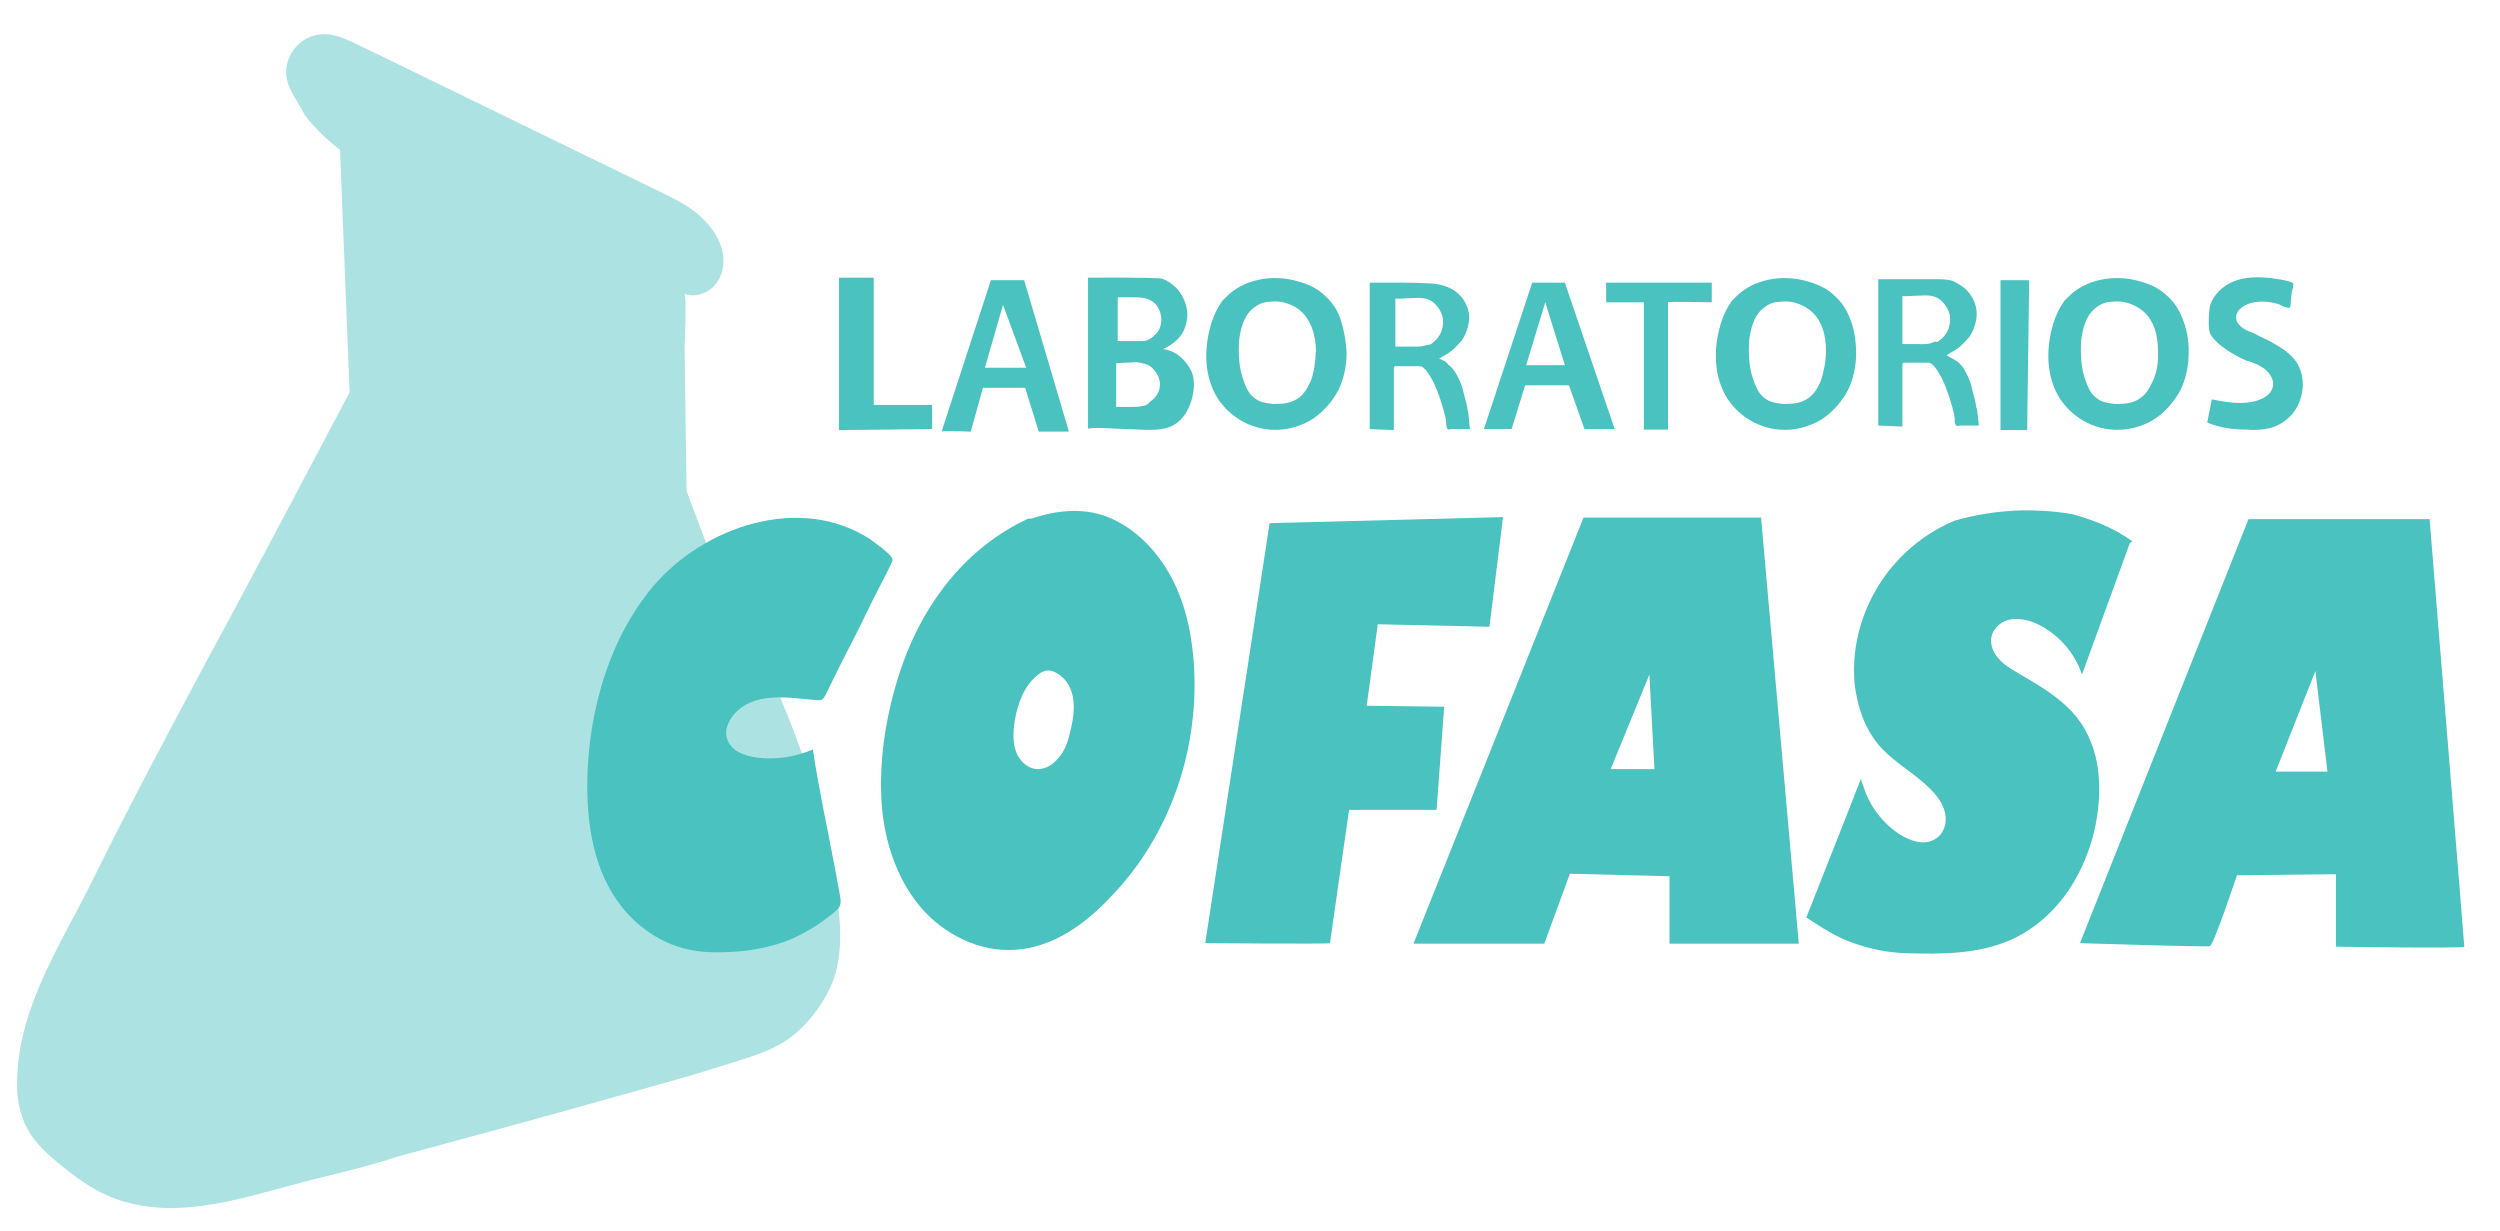
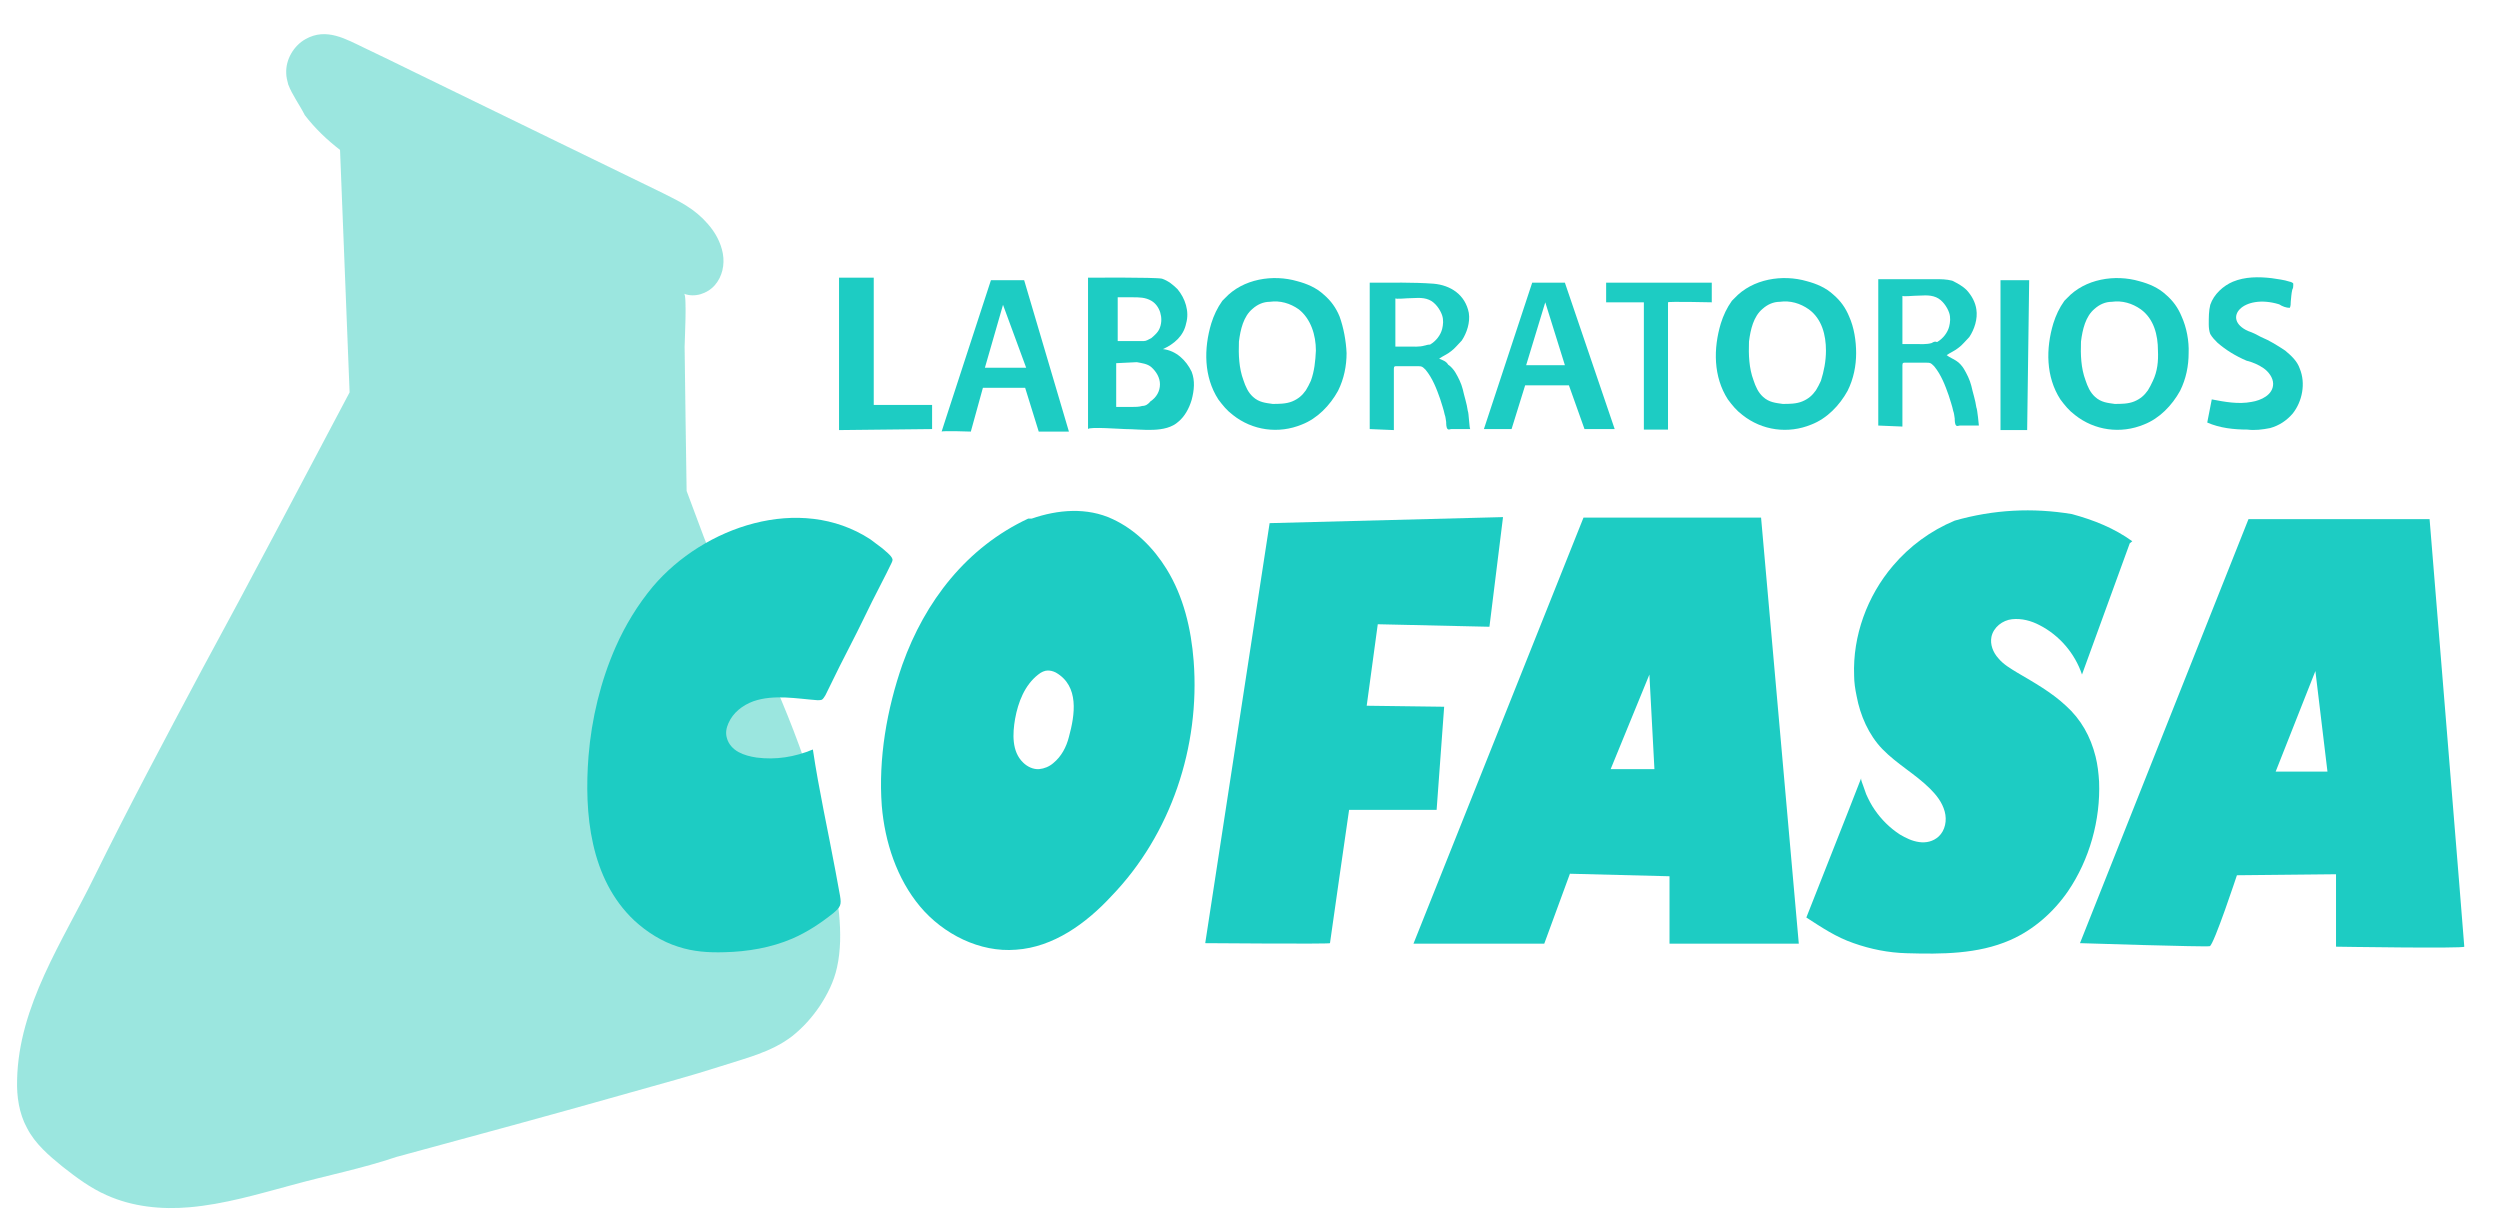
<svg xmlns="http://www.w3.org/2000/svg" version="1.1" id="Capa_1" x="0px" y="0px" viewBox="0 0 497 244.6" style="enable-background:new 0 0 497 244.6;" xml:space="preserve">
  <style type="text/css">
- 	.st0{opacity:0.46;fill:#4AC2C0;}
- 	.st1{fill:#4AC2C0;}
+ 	.st0{opacity:0.46;fill:#24C9B9;enable-background:new    ;}
+ 	.st1{fill:#1DCCC3;}
	.st2{display:none;fill:none;}
</style>
  <path class="st0" d="M57.3,16.8c-0.2-0.8-0.4-1.5-0.4-2.3c-0.1-2.7,1.5-5.4,3.8-6.7c4.2-2.4,8.1,0,11.9,1.8  c3.3,1.6,6.7,3.2,10.1,4.9c9,4.4,17.9,8.7,26.9,13.1c7.4,3.6,14.8,7.2,22.2,10.8c3.4,1.7,6.3,3.1,8.9,6.1c1.5,1.7,2.6,3.7,3,5.9  s-0.1,4.6-1.6,6.3s-4,2.5-6.1,1.7c0.6,0.2,0.1,9.7,0.1,10.5c0.1,5.1,0.1,10.1,0.2,15.2c0.1,4.5,0.1,9,0.2,13.5l3.4,9.1  c1.3,3.6,3.5,7,5.2,10.4c1.8,3.6,3.6,7.3,5.3,11c3.5,7.5,6.8,15.2,9.5,23c2.2,6.6,4.1,13.2,5.3,20.1c1.2,6.6,2.7,14.4,1.2,21.1  c-0.6,2.8-1.9,5.4-3.5,7.8c-1.5,2.2-3.2,4.1-5.3,5.8c-4.2,3.3-9.5,4.5-14.4,6.1c-5.9,1.9-11.9,3.5-17.9,5.2  c-15.5,4.4-31,8.6-46.5,12.8c-6.8,2.3-13.9,3.7-20.8,5.6c-6.7,1.8-13.4,3.8-20.3,4.4c-5.6,0.5-11.4-0.1-16.5-2.4  c-3.2-1.4-6-3.5-8.8-5.7c-2.7-2.2-5.4-4.5-7-7.6c-1.6-2.9-2.1-6.3-2-9.6c0.3-14.8,9.1-27.6,15.4-40.5c6.8-13.8,14-27.3,21.2-40.8  C50,115,59.7,96.5,69.5,78l-1.9-48.2c-2.6-2-5-4.3-7-6.9C59.6,20.9,58.1,18.9,57.3,16.8z" />
  <path class="st1" d="M177.4,111.1c0.1,0.2,0,0.5-0.2,0.9c-0.6,1.3-1.3,2.6-1.9,3.8c-1.3,2.5-2.6,5.1-3.8,7.6  c-1.5,3.1-3.1,6.1-4.6,9.1c-0.9,1.9-1.9,3.8-2.8,5.7c-0.2,0.3-0.4,0.7-0.7,0.9c-0.3,0.1-0.6,0.1-0.9,0.1c-4.1-0.3-8.6-1.2-12.7,0.2  c-2.2,0.8-4.1,2.3-5,4.4c-0.4,0.9-0.6,1.9-0.3,2.9c0.3,1.2,1.2,2.2,2.3,2.8s2.3,0.9,3.6,1.1c3.8,0.5,7.6-0.1,11.2-1.6  c1.2,8.1,3,16.1,4.5,24.2c0.3,1.6,0.6,3.3,0.9,4.9c0.3,1.8,0.1,2.2-1.3,3.4c-2.5,2-5.2,3.8-8.2,5.1c-4.2,1.8-8.9,2.6-13.5,2.7  c-3.1,0.1-6.2-0.1-9.2-1.1c-3.2-1-6.2-2.9-8.7-5.2c-8.8-8.3-10-21.3-9.1-32.7c0.6-7.4,2.4-14.9,5.4-21.7c1.9-4.3,4.4-8.4,7.4-12  c10.1-11.9,29.2-18.5,43.2-9.4c0.8,0.6,1.6,1.2,2.4,1.8C175.8,109.4,177.2,110.4,177.4,111.1z" />
  <path class="st1" d="M237.3,131.4c-0.5-6.4-2-12.8-5.4-18.3c-2.6-4.2-6.2-7.8-10.7-9.9c-5.1-2.4-10.9-1.9-16.1-0.1h-0.7  c-12.2,5.7-20.5,16.4-25,29c-3.1,8.9-4.8,18.7-4.1,28.1c0.6,7.2,3,14.5,7.6,20s11.9,9.2,19.1,8.6c7.4-0.5,13.9-5.2,18.9-10.6  C232.8,165.9,238.6,148.4,237.3,131.4z M212.5,146.5c-0.5,2-1.5,3.9-3.1,5.2c-0.8,0.7-1.8,1.1-2.8,1.2c-1.2,0.1-2.4-0.5-3.2-1.3  c-2.3-2.2-2.1-5.8-1.6-8.7c0.6-3.3,1.9-6.7,4.6-8.8c0.6-0.5,1.3-0.8,1.9-0.8c0.5,0,1,0.1,1.6,0.4  C214.6,136.4,213.7,142.1,212.5,146.5z" />
  <path class="st1" d="M252.4,104l-12.8,83.5c0,0,24.8,0.2,24.8,0s3.8-26.5,3.8-26.5h17.4l1.5-20.5l-15.4-0.2l2.2-16.2l22.2,0.5  l2.7-21.8L252.4,104z" />
  <path class="st1" d="M357.6,187.6l-7.5-84.7h-35.3L281,187.6h26l5.1-13.9l19.8,0.5v13.4H357.6L357.6,187.6z M320.2,152.9l7.7-18.8  l1,18.8H320.2z" />
  <path class="st1" d="M423.4,108c-3.2,8.7-6.3,17.4-9.5,26.1c-1.4-4.2-4.5-7.8-8.4-9.8c-1.7-0.9-3.6-1.4-5.5-1.2s-3.7,1.6-4.1,3.5  c-0.3,1.5,0.3,3.1,1.4,4.3c1,1.2,2.4,2,3.7,2.8c3.4,2,6.8,3.9,9.7,6.6c3,2.7,4.9,6.1,5.9,10.1c0.4,1.6,0.6,3.3,0.7,5  c0.3,7.6-1.9,15.5-6.2,21.8c-2.9,4.2-6.9,7.7-11.5,9.7c-6.4,2.8-13.6,2.8-20.6,2.6c-3.6-0.1-7.1-0.8-10.5-2  c-3.5-1.2-6.3-3.1-9.4-5.1c3.6-9.2,7.3-18.4,10.9-27.7c-0.1,0.3,0.3,1.2,0.4,1.5c0.2,0.6,0.4,1.1,0.6,1.7c0.5,1.1,1,2.1,1.7,3.1  c1.3,1.9,3,3.6,5,4.9c1.2,0.7,2.4,1.3,3.8,1.5s2.8-0.1,3.9-1.1c1.3-1.2,1.7-3.2,1.2-5s-1.6-3.2-2.9-4.5c-2.9-2.9-6.6-4.9-9.5-7.9  c-2.7-2.8-4.4-6.7-5.1-10.5c-0.3-1.4-0.5-2.8-0.5-4.1c-0.3-7.9,2.6-15.8,7.7-21.8c3.3-3.9,7.5-7,12.3-9c7.7-2.2,15.5-2.6,23.3-1.3  c4.4,1.2,8.4,2.8,12,5.4" />
  <path class="st1" d="M483,103.2h-36l-33.5,84.3c0,0,25,0.8,25.8,0.6s5.4-14.1,5.4-14.1l19.7-0.2v14.4c0,0,25.5,0.4,25.5,0  C489.9,187.7,483,103.2,483,103.2z M452.4,153.4l7.9-20l2.4,20H452.4z" />
  <polygon class="st1" points="166.8,55.2 166.8,85.5 185.3,85.3 185.3,80.5 173.7,80.5 173.7,55.2 " />
  <path class="st1" d="M203.6,55.7H197c0,0-9.9,30.3-9.8,30.1c0.2-0.2,5.8,0,5.8,0l2.4-8.7h8.4l2.7,8.7h6L203.6,55.7z M195.8,73.1  l3.6-12.5l4.6,12.5H195.8z" />
  <path class="st1" d="M231.2,69.4c2.2-1,4.1-2.6,4.6-5.1c0.7-2.4-0.2-5-1.7-6.8c-0.9-0.9-1.9-1.7-3.1-2.1c-1.4-0.3-14.7-0.2-14.7-0.2  v30.1c0.2-0.5,6.7,0,7.4,0c3.3,0,8,0.9,10.6-1.5c1.2-1,2.1-2.6,2.6-4.3c0.5-1.9,0.7-3.8,0-5.6C235.8,71.6,233.8,69.7,231.2,69.4z   M227.1,80.7c-0.7,0.2-1.4,0.2-2.1,0.2c-0.2,0-3.1,0-3.1,0v-8.7c0,0,3.8-0.2,4.1-0.2c1,0.2,2.1,0.3,2.9,1c1,0.9,1.7,2.1,1.7,3.4  c0,1.4-0.7,2.6-1.9,3.4C228.3,80.3,227.8,80.7,227.1,80.7z M227.4,67.8c-0.3,0-0.5,0-0.9,0c-1.5,0-2.9,0-4.3,0v-8.7c0,0,2.7,0,2.9,0  c1.4,0,2.6,0,3.8,0.7c1.7,1,2.4,3.4,1.7,5.3c-0.3,0.9-1,1.5-1.7,2.1C228.3,67.5,227.9,67.8,227.4,67.8z" />
  <path class="st1" d="M266.3,62.9C266.1,62.9,266.1,62.9,266.3,62.9c-0.7-1.7-1.7-3.1-3.1-4.3c-1.5-1.4-3.4-2.2-5.3-2.7  c-4.8-1.4-10.8-0.5-14.4,3.4c-0.2,0.2-0.3,0.3-0.5,0.5c-1,1.4-1.7,2.9-2.2,4.5c-1.5,5-1.5,10.6,1.4,15.1c0.9,1.2,1.7,2.2,2.9,3.1  c3.9,3.1,9.1,3.8,13.7,1.9c3.1-1.2,5.6-3.8,7.2-6.7c1.2-2.4,1.7-5,1.7-7.5C267.6,67.8,267.1,65.1,266.3,62.9z M260.6,75.7  c-0.3,0.7-0.7,1.4-1,1.9c-0.7,1-1.5,1.7-2.7,2.2s-2.7,0.5-3.9,0.5c-1.4-0.2-2.7-0.3-3.9-1.4c-1-0.9-1.5-2.1-1.9-3.3  c-0.9-2.4-1-5.1-0.9-7.7c0.3-2.4,0.9-5,2.7-6.5c1-0.9,2.2-1.4,3.4-1.4c2.1-0.3,4.1,0.3,5.8,1.5c2.4,1.9,3.4,5.1,3.4,8.2  C261.5,71.8,261.3,73.8,260.6,75.7z" />
  <path class="st1" d="M367.6,62.9L367.6,62.9c-0.7-1.7-1.7-3.1-3.1-4.3c-1.5-1.4-3.4-2.2-5.3-2.7c-4.8-1.4-10.8-0.5-14.4,3.4  c-0.2,0.2-0.3,0.3-0.5,0.5c-1,1.4-1.7,2.9-2.2,4.5c-1.5,5-1.5,10.6,1.4,15.1c0.9,1.2,1.7,2.2,2.9,3.1c3.9,3.1,9.1,3.8,13.7,1.9  c3.1-1.2,5.6-3.8,7.2-6.7c1.2-2.4,1.7-5,1.7-7.5C369,67.8,368.6,65.1,367.6,62.9z M362,75.7c-0.3,0.7-0.7,1.4-1,1.9  c-0.7,1-1.5,1.7-2.7,2.2s-2.6,0.5-3.9,0.5c-1.4-0.2-2.7-0.3-3.9-1.4c-1-0.9-1.5-2.1-1.9-3.3c-0.9-2.4-1-5.1-0.9-7.7  c0.3-2.4,0.9-5,2.7-6.5c1-0.9,2.2-1.4,3.4-1.4c2.1-0.3,4.1,0.3,5.8,1.5c2.6,1.9,3.4,5.1,3.4,8.2C363,71.8,362.6,73.8,362,75.7z" />
  <path class="st1" d="M433.7,62.9L433.7,62.9c-0.7-1.7-1.7-3.1-3.1-4.3c-1.5-1.4-3.4-2.2-5.3-2.7c-4.8-1.4-10.8-0.5-14.4,3.4  c-0.2,0.2-0.3,0.3-0.5,0.5c-1,1.4-1.7,2.9-2.2,4.5c-1.5,5-1.5,10.6,1.4,15.1c0.9,1.2,1.7,2.2,2.9,3.1c3.9,3.1,9.1,3.8,13.7,1.9  c3.1-1.2,5.6-3.8,7.2-6.7c1.2-2.4,1.7-5,1.7-7.5C435.2,67.8,434.7,65.1,433.7,62.9z M428,75.7c-0.3,0.7-0.7,1.4-1,1.9  c-0.7,1-1.5,1.7-2.7,2.2s-2.6,0.5-3.9,0.5c-1.4-0.2-2.7-0.3-3.9-1.4c-1-0.9-1.5-2.1-1.9-3.3c-0.9-2.4-1-5.1-0.9-7.7  c0.3-2.4,0.9-5,2.7-6.5c1-0.9,2.2-1.4,3.4-1.4c2.1-0.3,4.1,0.3,5.8,1.5c2.6,1.9,3.4,5.1,3.4,8.2C429.1,71.8,428.9,73.8,428,75.7z" />
  <path class="st1" d="M286.1,71.3c0.7-0.5,1.7-0.9,2.4-1.5c0.7-0.5,1.4-1.4,2.1-2.1c1-1.5,1.7-3.6,1.4-5.5c-0.7-3.6-3.6-5.5-7-5.8  c-4.1-0.3-8.4-0.2-12.7-0.2v29.1l4.8,0.2c0-2.2,0-4.3,0-6.5c0-1.4,0-2.9,0-4.3c0-0.5,0-0.9,0-1.4s0.2-0.5,0.5-0.5c0.5,0,1.2,0,1.7,0  c0.9,0,1.5,0,2.4,0s1,0,1.7,0.7c1.4,1.7,2.2,3.8,2.9,5.8c0.3,1,0.7,2.1,0.9,3.1c0.2,0.5,0.2,1,0.3,1.5c0,0.3,0,1.2,0.3,1.4  c0.2,0.2,0.5,0,0.7,0c1.4,0,2.6,0,3.8,0c-0.2,0-0.3-3.3-0.5-3.6c-0.2-1.5-0.7-2.9-1-4.3c-0.3-1.2-0.9-2.4-1.5-3.4  c-0.3-0.5-0.9-1.2-1.4-1.5C287.5,71.8,286.8,71.6,286.1,71.3z M283.2,68.7c-1,0.3-2.2,0.2-3.4,0.2c-0.2,0-2.4,0-2.4,0v-9.6  c0,0.2,2.2,0,2.4,0c1.4,0,2.9-0.3,4.3,0.3c1.2,0.5,2.2,1.9,2.6,3.1c0.3,0.9,0.2,1.9,0,2.7c-0.3,1.2-1.2,2.4-2.4,3.1  C283.7,68.5,283.4,68.7,283.2,68.7z" />
  <path class="st1" d="M387,70.6c0.7-0.5,1.7-0.9,2.4-1.5c0.7-0.5,1.4-1.4,2.1-2.1c1-1.5,1.7-3.6,1.4-5.5c-0.2-1.4-0.9-2.7-1.9-3.8  c-0.9-0.9-1.9-1.4-2.9-1.9c-1.2-0.3-2.2-0.3-3.4-0.3c-2.1,0-3.9,0-6,0c-1.7,0-3.4,0-5.3,0v29.1l4.8,0.2c0-2.2,0-4.3,0-6.5  c0-1.4,0-2.9,0-4.3c0-0.5,0-0.9,0-1.4s0.2-0.5,0.5-0.5c0.5,0,1.2,0,1.7,0c0.9,0,1.5,0,2.4,0s1,0,1.7,0.7c1.4,1.7,2.2,3.8,2.9,5.8  c0.3,1,0.7,2.1,0.9,3.1c0.2,0.5,0.2,1,0.3,1.5c0,0.3,0,1.2,0.3,1.4c0.2,0.2,0.5,0,0.7,0c1.4,0,2.6,0,3.8,0c0,0-0.3-3.3-0.5-3.6  c-0.2-1.5-0.7-2.9-1-4.3c-0.3-1.2-0.9-2.4-1.5-3.4c-0.3-0.5-0.9-1.2-1.4-1.5C388.3,71.3,387.6,71.1,387,70.6z M384,68.2  c-1,0.3-2.2,0.2-3.4,0.2c-0.2,0-2.4,0-2.4,0v-9.6c0,0.2,2.2,0,2.4,0c1.4,0,2.9-0.3,4.3,0.3c1.2,0.5,2.2,1.9,2.6,3.1  c0.3,0.9,0.2,1.9,0,2.7c-0.3,1.2-1.2,2.4-2.4,3.1C384.6,67.8,384.4,68,384,68.2z" />
  <path class="st1" d="M311.1,56.2h-6.5L295,85.3h5.5l2.7-8.7h8.7l3.1,8.7h6L311.1,56.2z M303.4,72.6l3.8-12.5l3.9,12.5H303.4z" />
  <path class="st1" d="M319.2,56.2h21.1v3.9c0,0-8.7-0.2-8.7,0s0,25.3,0,25.3h-4.8V60.1h-7.5v-3.9C319.3,56.2,319.2,56.2,319.2,56.2z" />
  <polygon class="st1" points="397.7,55.7 403.4,55.7 403,85.5 397.7,85.5 " />
  <path class="st1" d="M455.9,56.4c0,0,0,0.2,0,0.3c0,0.3,0,0.5-0.2,0.9c-0.2,0.9-0.2,1.5-0.3,2.4c0,0.3,0,0.9-0.2,1.2  c-0.7,0-1.5-0.3-2.1-0.7c-7.2-2.2-11.5,2.9-6.2,5.3c0.9,0.3,1.7,0.7,2.6,1.2c1.7,0.7,3.3,1.7,4.8,2.7c1.2,1,2.4,2.1,2.9,3.6  c1.2,2.9,0.5,6.5-1.4,8.9c-1.2,1.4-2.7,2.4-4.5,2.9c-1.5,0.3-3.1,0.5-4.5,0.3c-2.7,0-5.5-0.3-8-1.4l0.9-4.6c2.6,0.5,5.3,1,7.9,0.5  c1.9-0.3,4.3-1.4,4.3-3.6c0-1.2-0.9-2.4-1.9-3.1s-2.2-1.2-3.4-1.5c-2.1-0.9-4.1-2.1-5.8-3.6c-0.5-0.5-1-1-1.4-1.7  c-0.2-0.5-0.3-1.2-0.3-1.9c0-1.4,0-2.7,0.3-3.9c0.7-2.1,2.6-3.8,4.5-4.6c2.4-1,5.1-1,7.7-0.7c1.2,0.2,2.4,0.3,3.6,0.7  C455.3,56,455.9,56.2,455.9,56.4z" />
  <rect x="-3" y="-9.1" class="st2" width="500" height="265.8" />
</svg>
